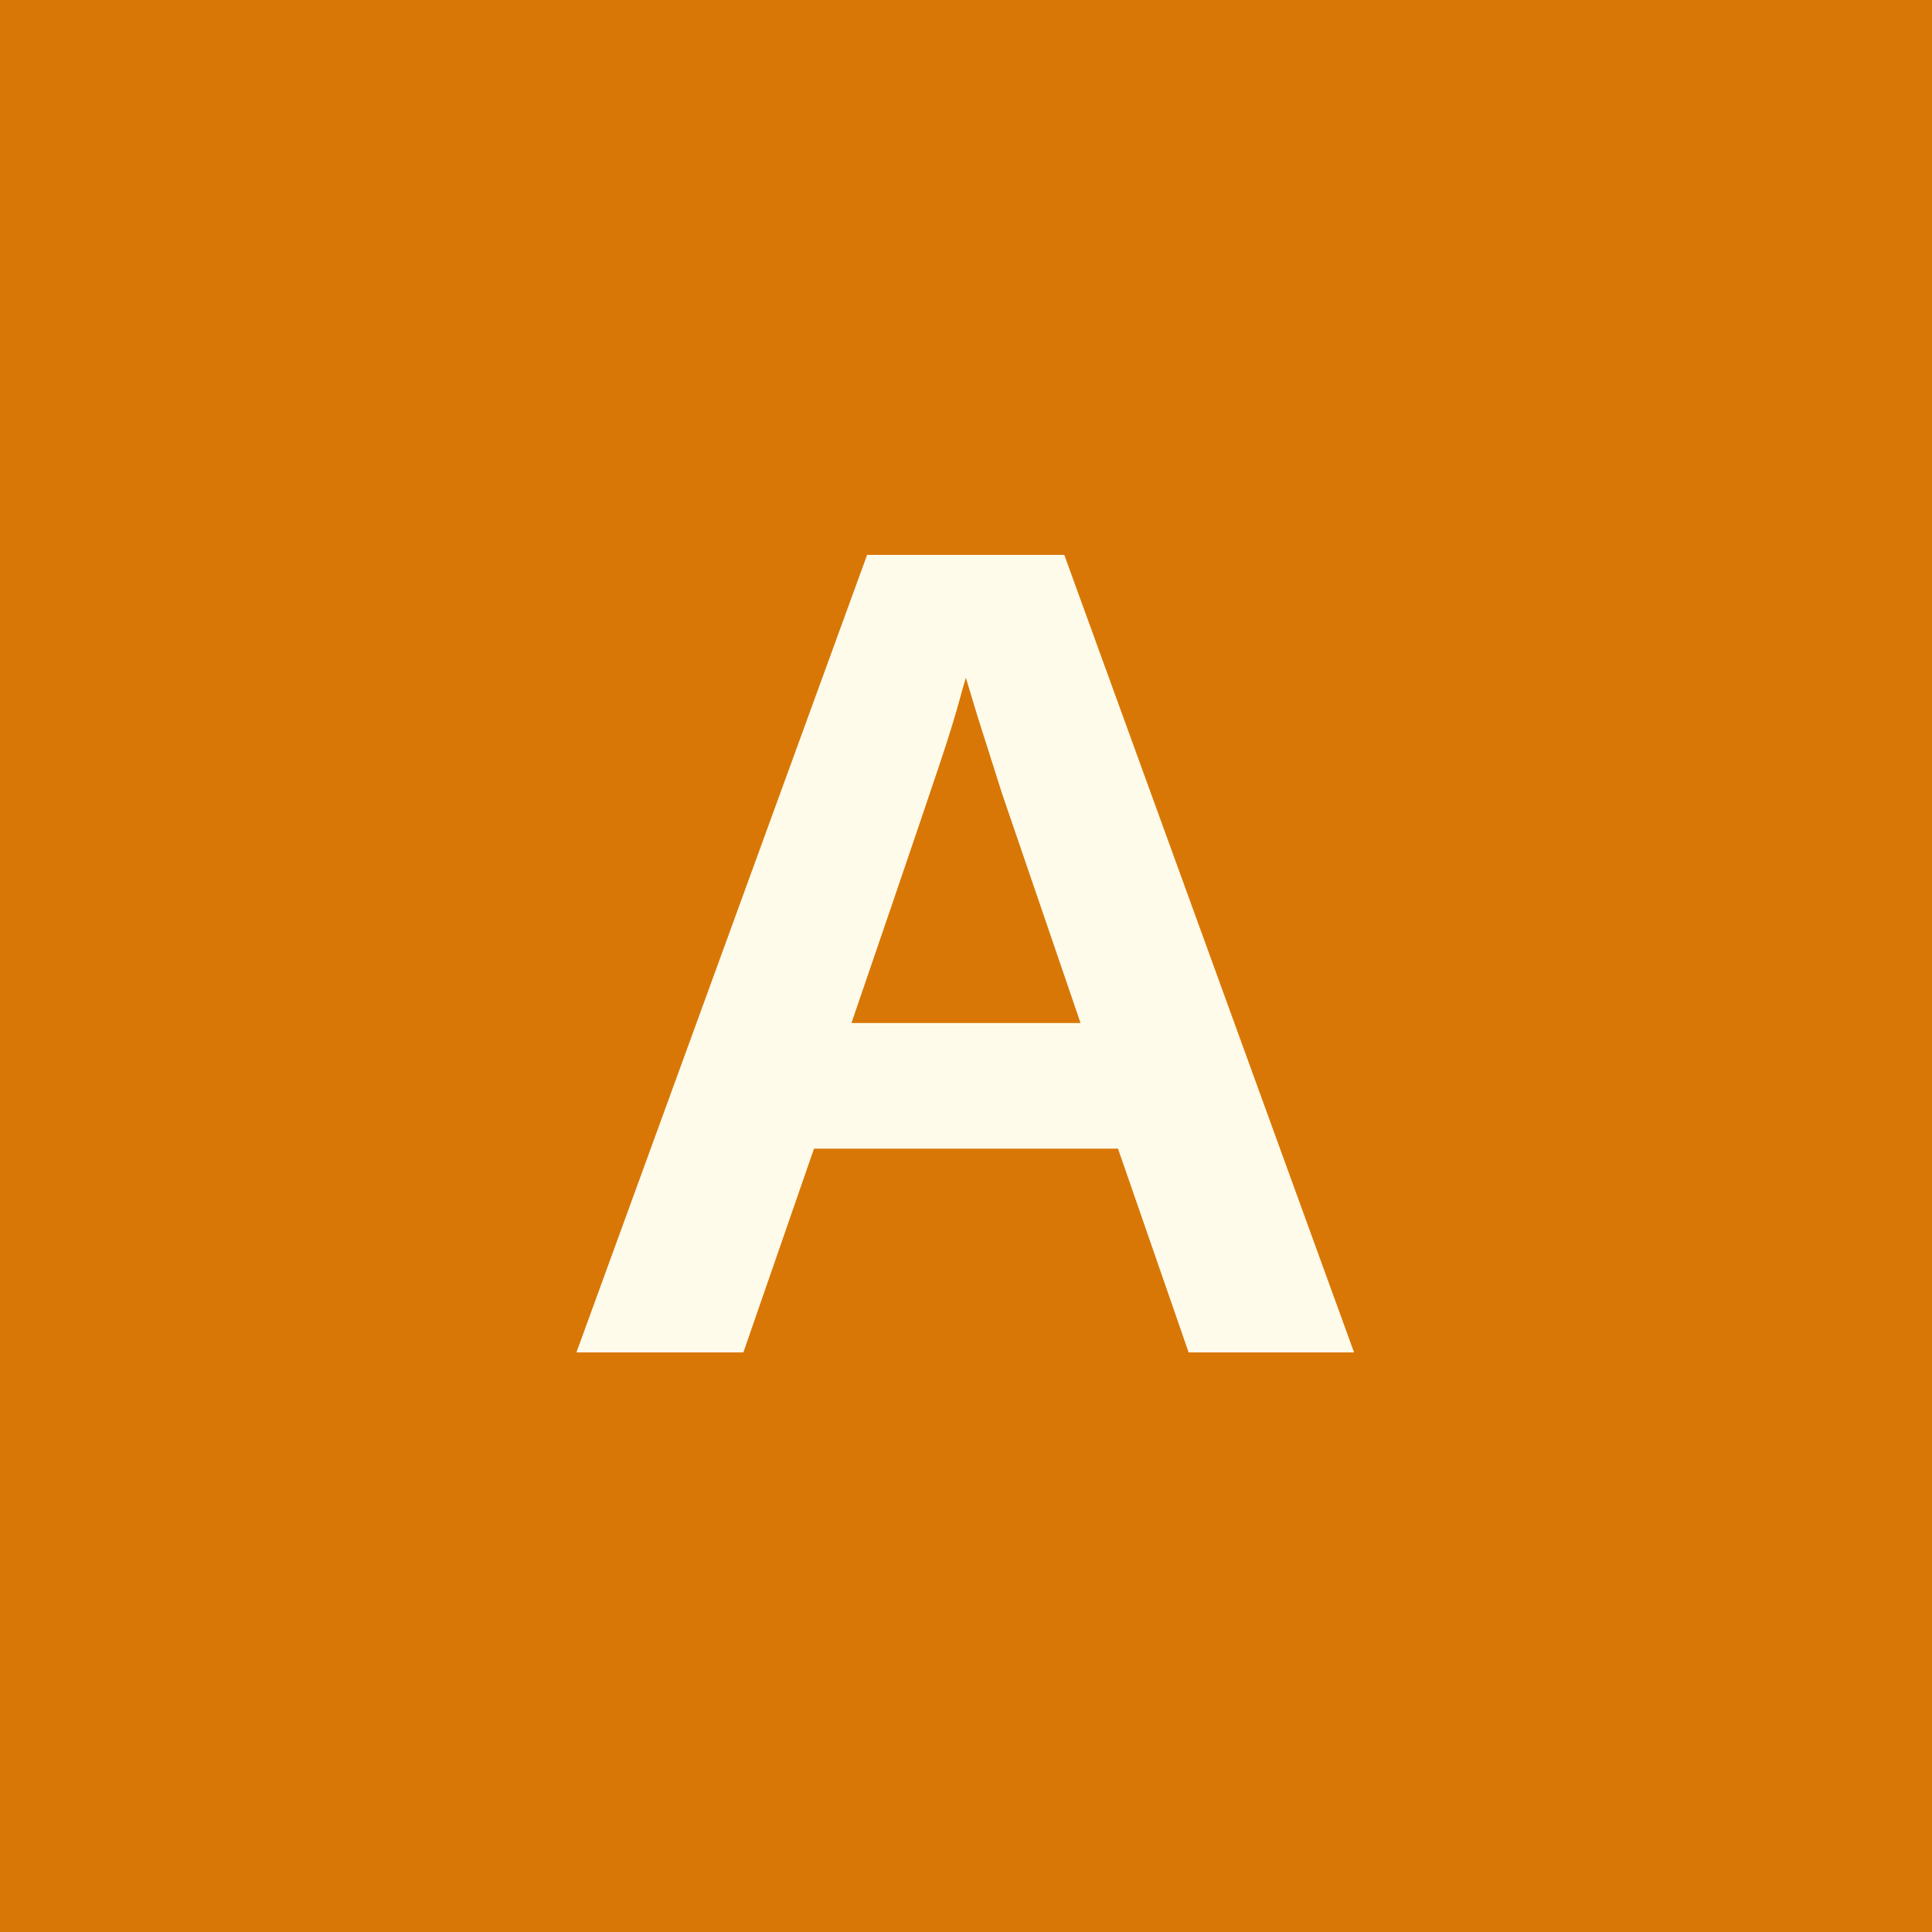
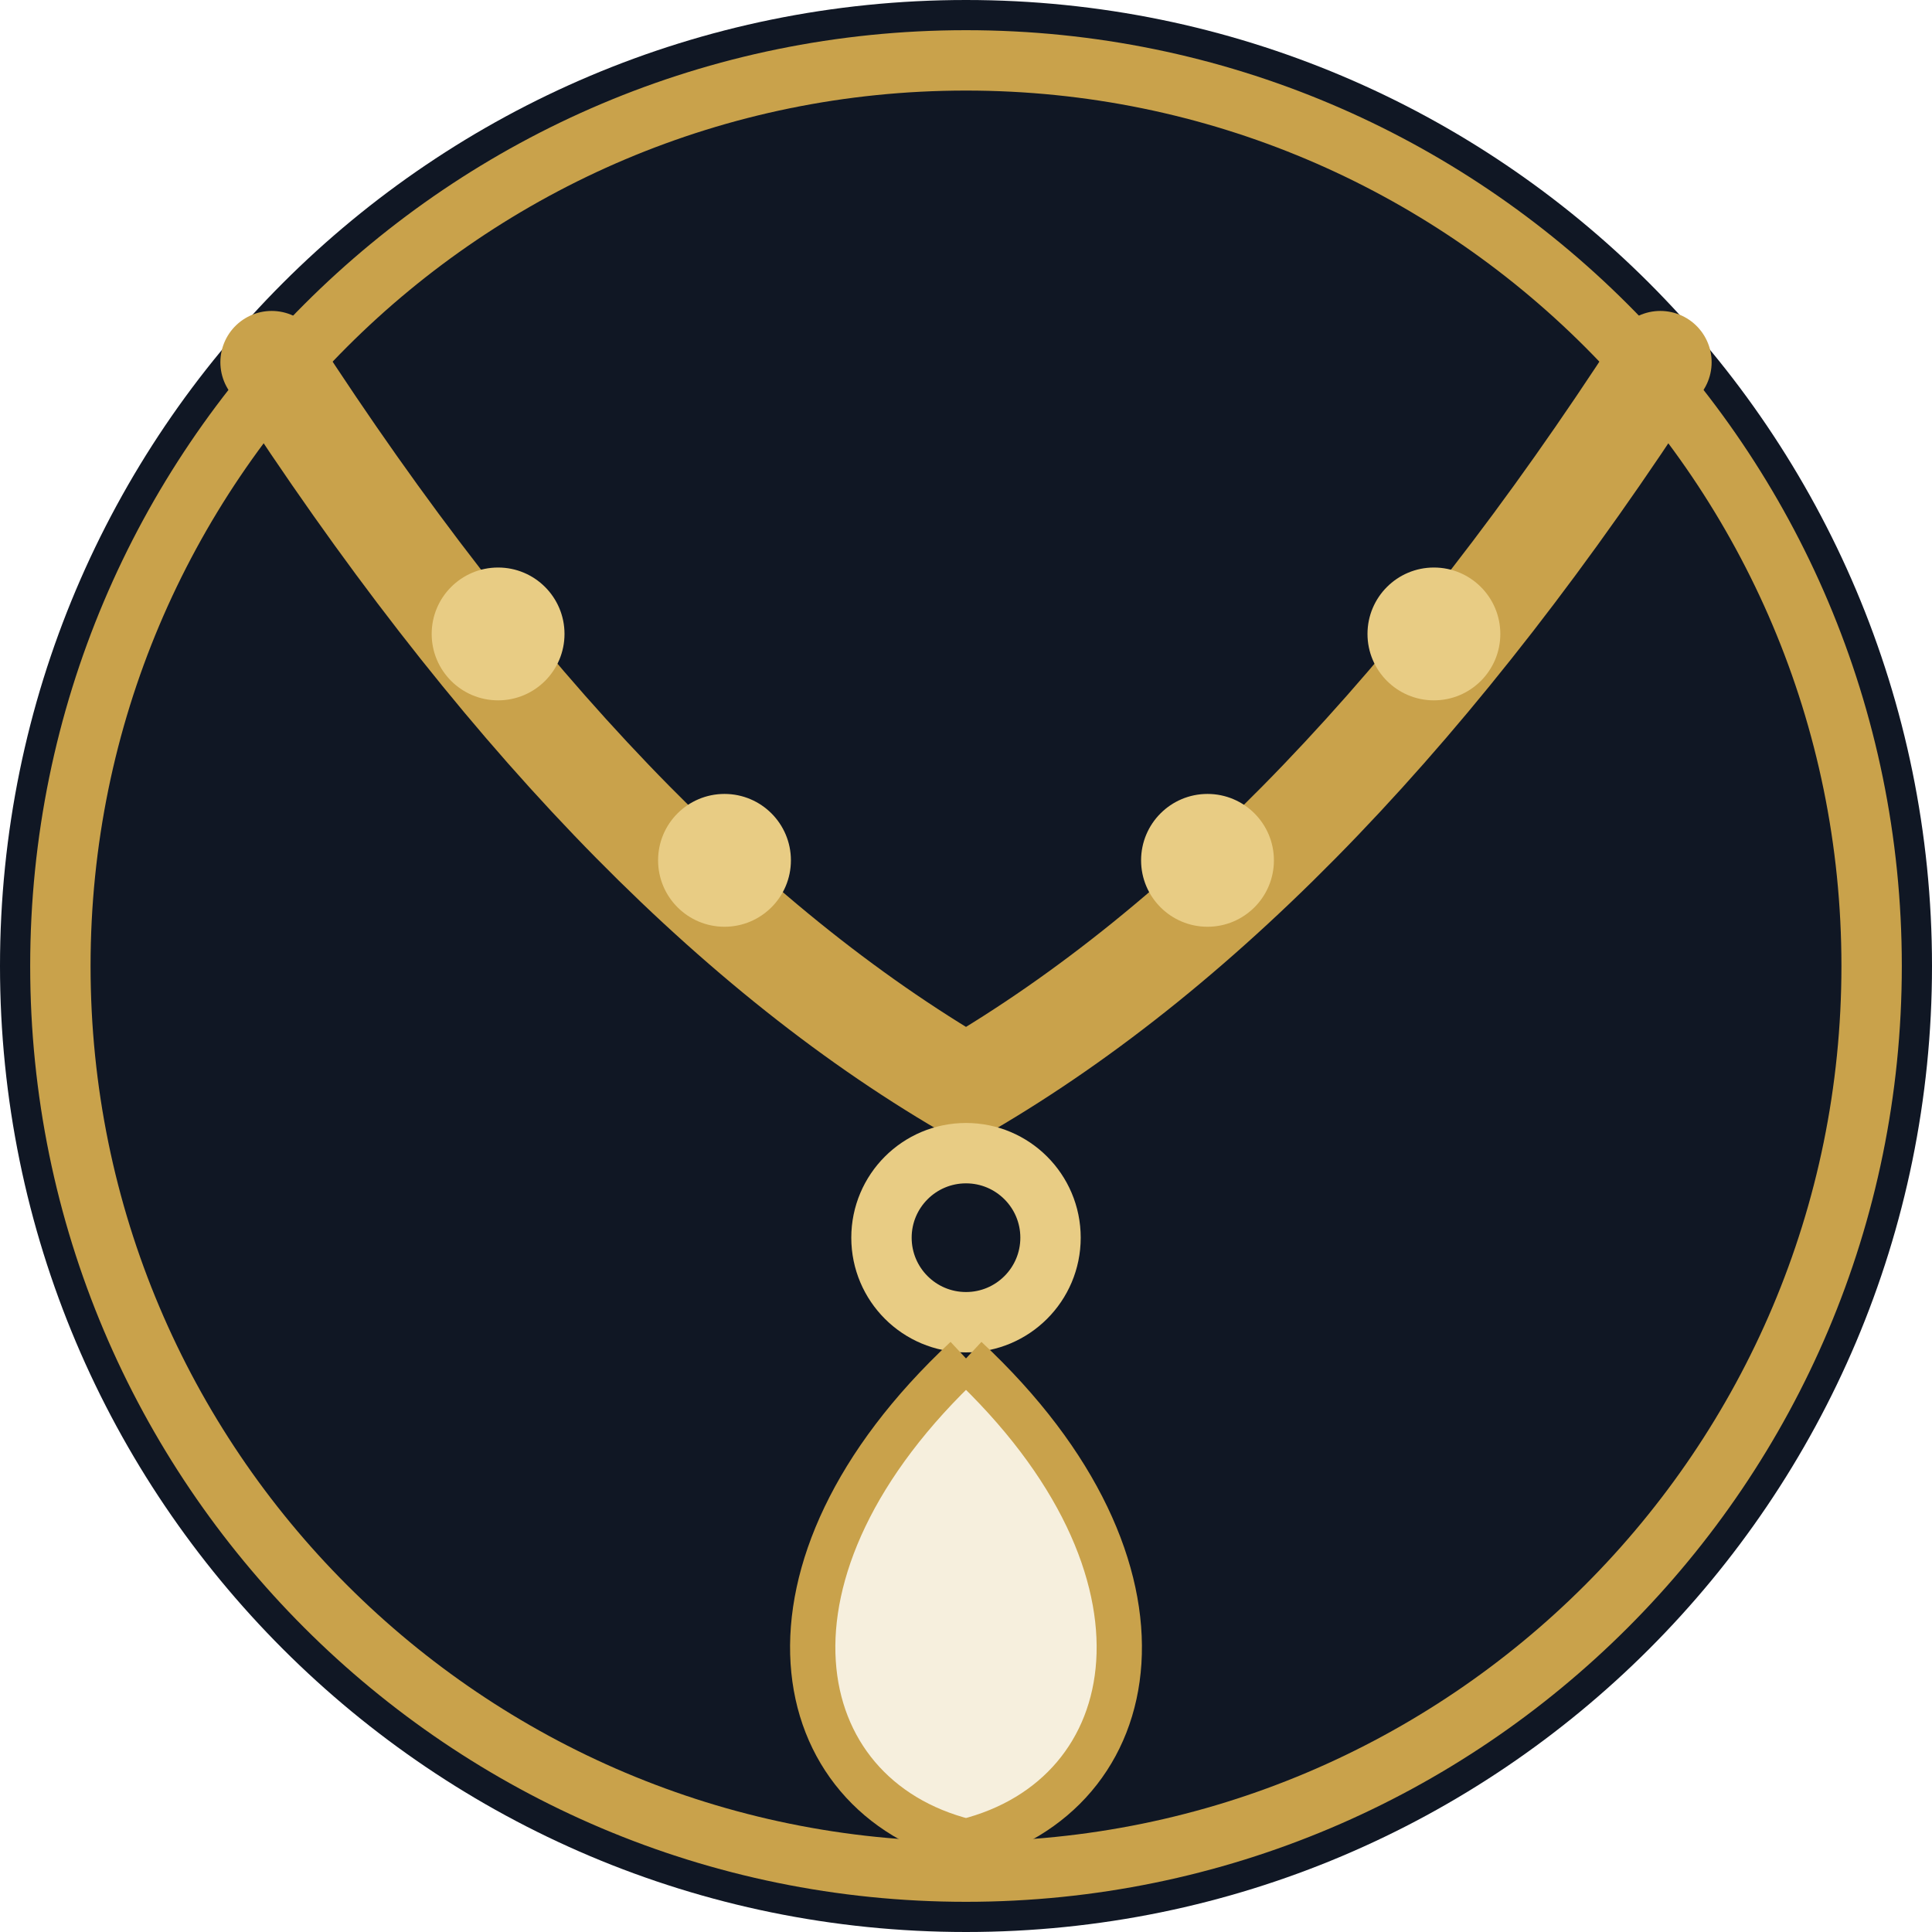
- <svg xmlns="http://www.w3.org/2000/svg" viewBox="0 0 100 100">
-   <rect width="100" height="100" fill="#D97706" />
-   <text x="50" y="70" font-size="60" text-anchor="middle" fill="#FFFBEB" font-family="Arial, sans-serif" font-weight="bold">A</text>
+ <svg xmlns="http://www.w3.org/2000/svg" viewBox="0 0 64 64">
+   <circle cx="32" cy="32" r="32" fill="#101724" />
+   <circle cx="32" cy="32" r="30" fill="none" stroke="#c9a24b" stroke-width="2" />
+   <path d="M9 12 Q20 29 32 36 Q44 29 55 12" fill="none" stroke="#c9a24b" stroke-width="3.4" stroke-linecap="round" />
+   <circle cx="16.5" cy="21" r="2.2" fill="#e8cc84" />
+   <circle cx="24" cy="28.5" r="2.2" fill="#e8cc84" />
+   <circle cx="47.5" cy="21" r="2.2" fill="#e8cc84" />
+   <circle cx="40" cy="28.5" r="2.2" fill="#e8cc84" />
+   <circle cx="32" cy="41" r="2.8" fill="none" stroke="#e8cc84" stroke-width="2" />
+   <path d="M32 45 C39.5 52 38 59.5 32 61 C26 59.5 24.5 52 32 45" fill="#f6efdd" stroke="#c9a24b" stroke-width="1.5" />
</svg>
